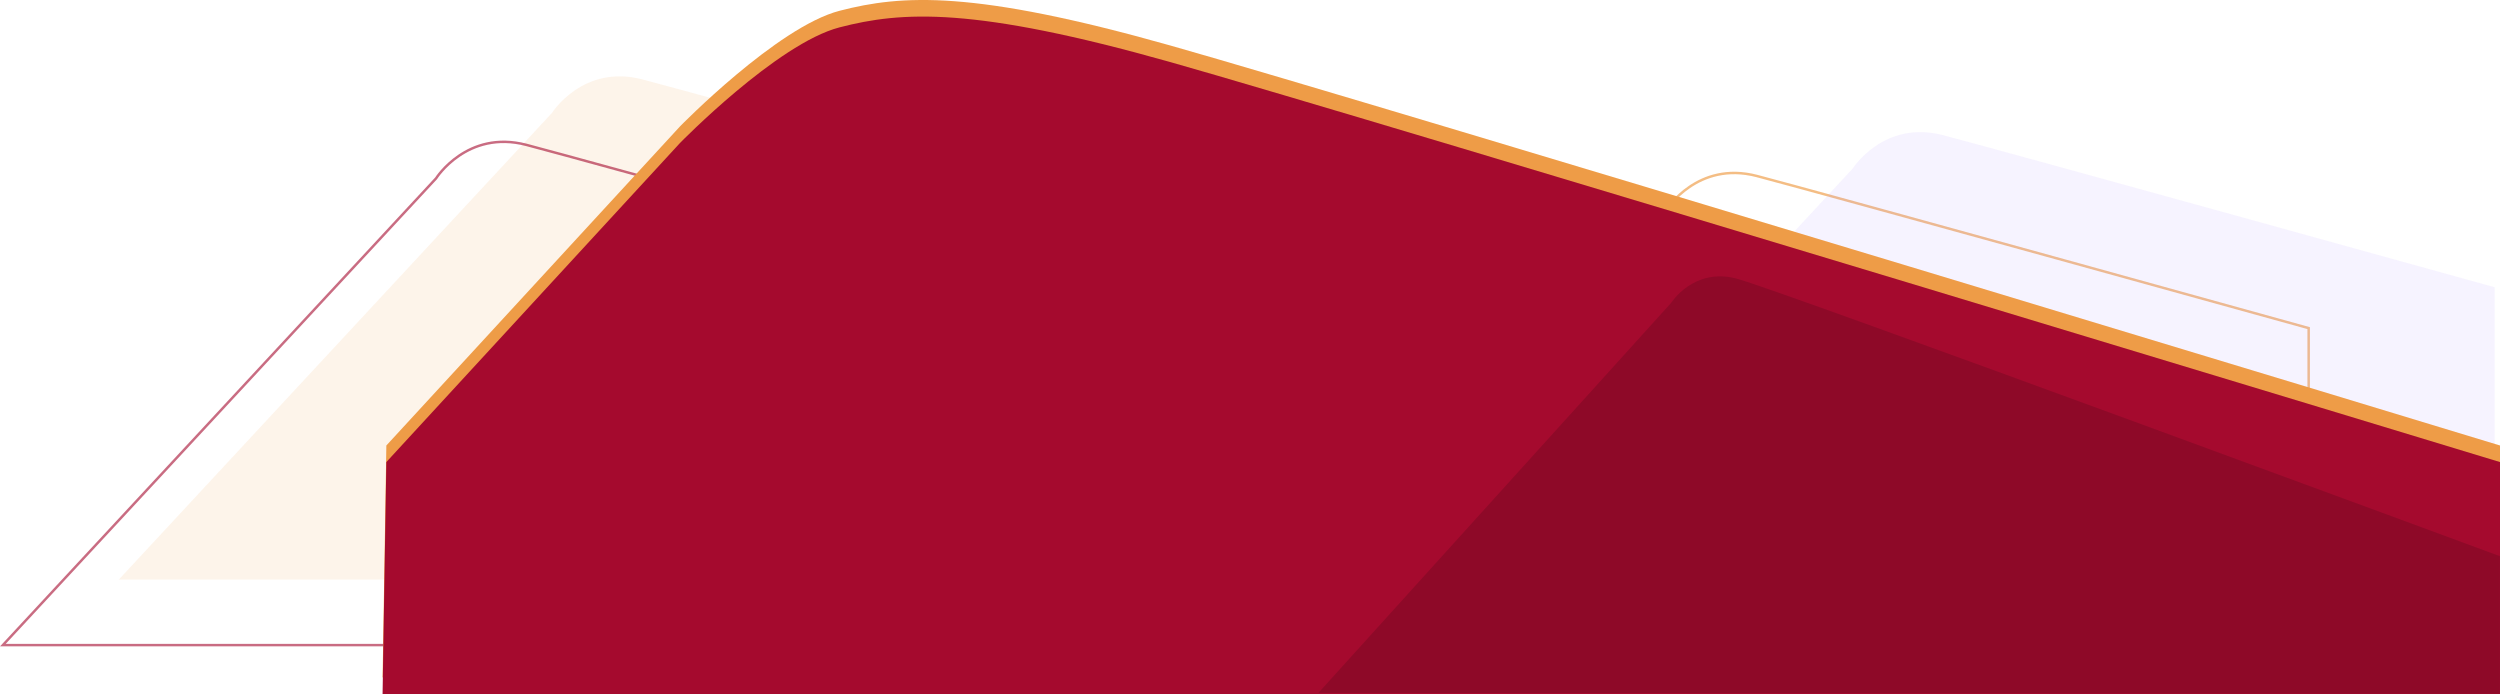
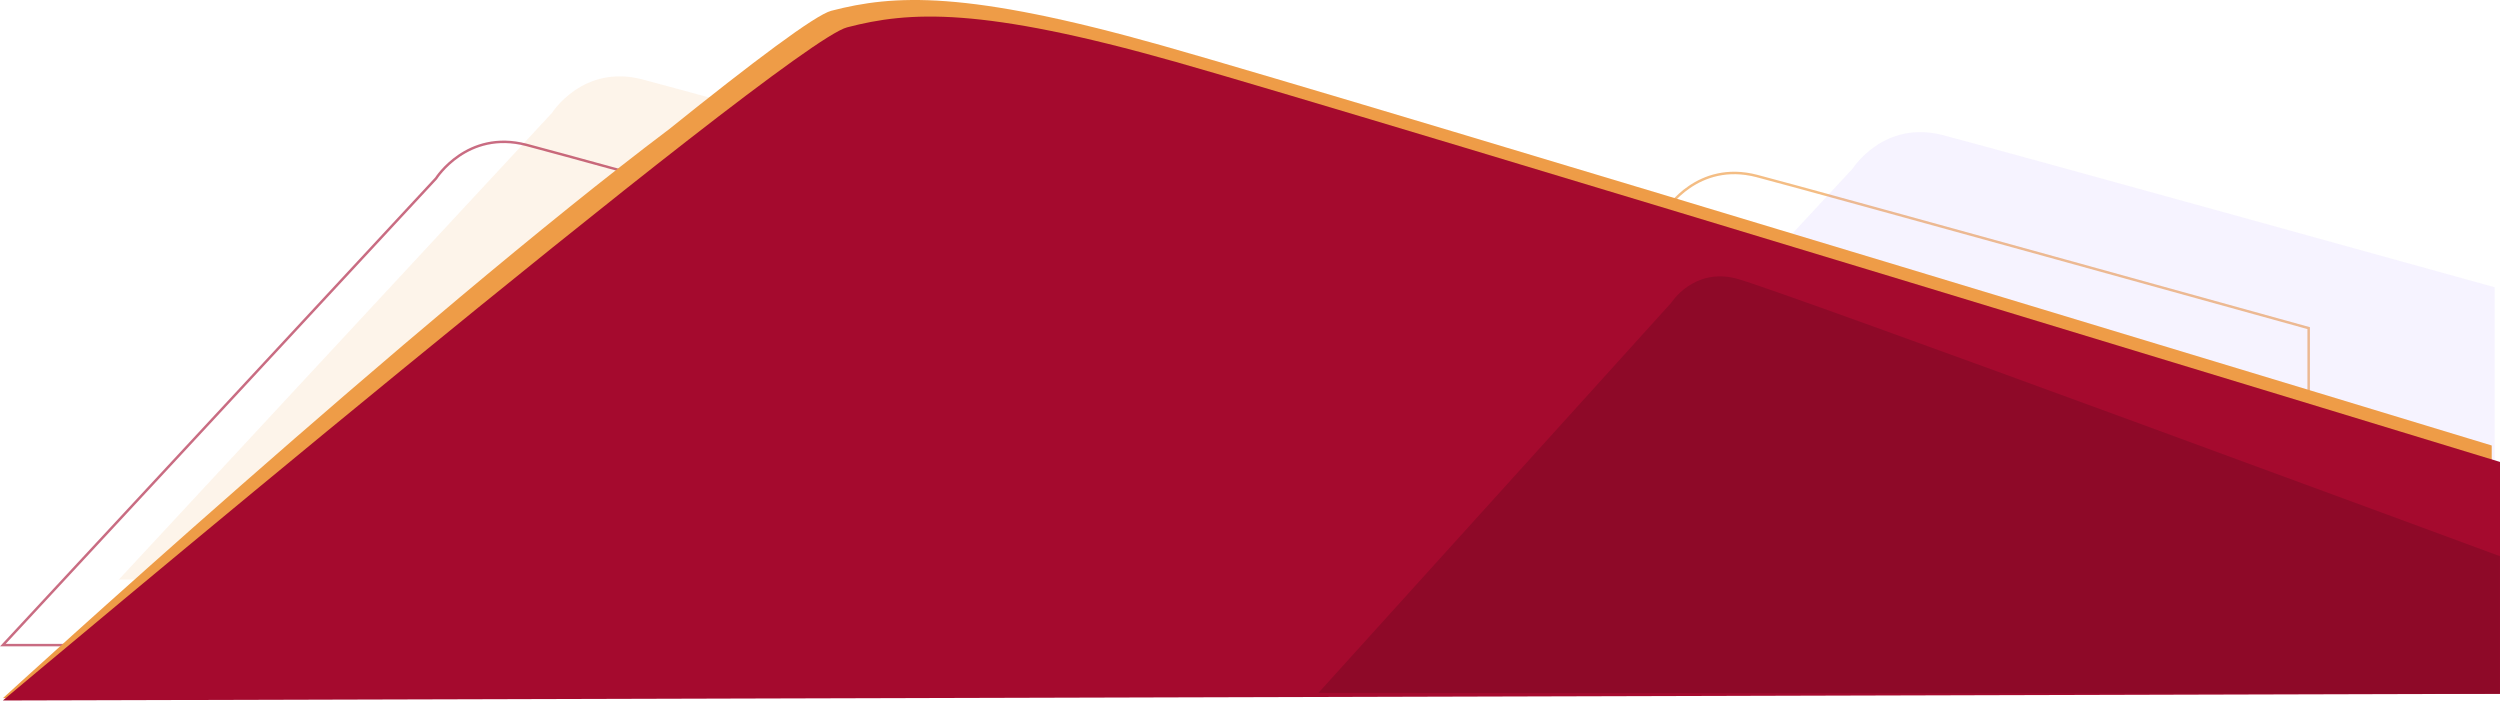
- <svg xmlns="http://www.w3.org/2000/svg" width="3016.022" height="837.229" viewBox="0 0 3016.022 837.229">
+ <svg xmlns="http://www.w3.org/2000/svg" width="3016.022" height="845.07" viewBox="0 0 3016.022 845.07">
  <g id="Group_4025" data-name="Group 4025" transform="translate(-7586.608 -8979.563)">
    <g id="Group_4024" data-name="Group 4024" transform="translate(5 -42)">
      <g id="Group_4023" data-name="Group 4023" transform="translate(7585.047 8965.308)">
-         <path id="Path_8148" data-name="Path 8148" d="M0,607.162,522.634,44.086s37.33-59.107,108.881-40.442,665.738,183.544,665.738,183.544V607.162Z" transform="translate(139.85 148.369)" fill="#ee9c47" opacity="0.114" />
-         <path id="Path_8149" data-name="Path 8149" d="M0,607.162,522.634,44.086s37.33-59.107,108.881-40.442,665.738,183.544,665.738,183.544V607.162Z" transform="translate(0 227.369)" fill="none" stroke="#a50a2e" stroke-width="3" opacity="0.598" />
+         <g id="Group_4026" data-name="Group 4026">
+           <path id="Path_8148" data-name="Path 8148" d="M0,607.162,522.634,44.086s37.33-59.107,108.881-40.442,665.738,183.544,665.738,183.544V607.162Z" transform="translate(139.85 148.369)" fill="#ee9c47" opacity="0.114" />
+           <path id="Path_8149" data-name="Path 8149" d="M0,607.162,522.634,44.086s37.33-59.107,108.881-40.442,665.738,183.544,665.738,183.544V607.162Z" transform="translate(0 227.368)" fill="none" stroke="#a50a2e" stroke-width="3" opacity="0.598" />
+         </g>
        <path id="Path_8150" data-name="Path 8150" d="M0,607.162,522.634,44.086s37.33-59.107,108.881-40.442,665.738,183.544,665.738,183.544V607.162Z" transform="translate(1484.512 264.922)" fill="none" stroke="#ee9c47" stroke-width="3" opacity="0.667" />
        <path id="Path_8151" data-name="Path 8151" d="M0,607.162,522.634,44.086s37.33-59.107,108.881-40.442,665.738,183.544,665.738,183.544V607.162Z" transform="translate(1708.941 215.625)" fill="#b294fd" opacity="0.114" />
-         <path id="bigstock-drone-operated-by-construction-210455512" d="M4.552,537.44,358.823,152.484S475.984,32.535,551.3,13.008,713.094-12.1,950.2,54.851,2554.478,537.44,2554.478,537.44v279.79H0Z" transform="translate(458.105 56.256)" fill="#ee9c47" />
-         <path id="bigstock-drone-operated-by-construction-210455512-2" data-name="bigstock-drone-operated-by-construction-210455512" d="M4.552,537.44,358.823,152.484S475.984,32.535,551.3,13.008,713.094-12.1,950.2,54.851,2554.478,537.44,2554.478,537.44v279.79H0Z" transform="translate(458.106 76.255)" fill="#a50a2e" />
+         <path id="bigstock-drone-operated-by-construction-210455512" d="M551.3,13.008C626.618-6.518,713.094-12.1,950.2,54.851S2554.478,537.44,2554.478,537.44v279.79l-3002.5,25.046S53.4,383.531,355.952,155.663C456.892,74.535,532.095,17.988,551.3,13.008Z" transform="translate(448.105 56.256)" fill="#ee9c47" />
+         <path id="bigstock-drone-operated-by-construction-210455512-2" data-name="bigstock-drone-operated-by-construction-210455512" d="M546.668,13c74.976-19.521,161.06-25.1,397.1,41.831S2540.772,537.289,2540.772,537.289V817l-3012.583,8.07S471.692,32.526,546.668,13Z" transform="translate(471.811 76.255)" fill="#a50a2e" />
        <path id="Path_8152" data-name="Path 8152" d="M-7,502.513,418.74,31.763s26.9-42.586,78.447-29.138,921.2,334.974,921.2,334.974V503.562Z" transform="translate(1594.092 389.659)" fill="#8e0928" />
      </g>
    </g>
  </g>
</svg>
